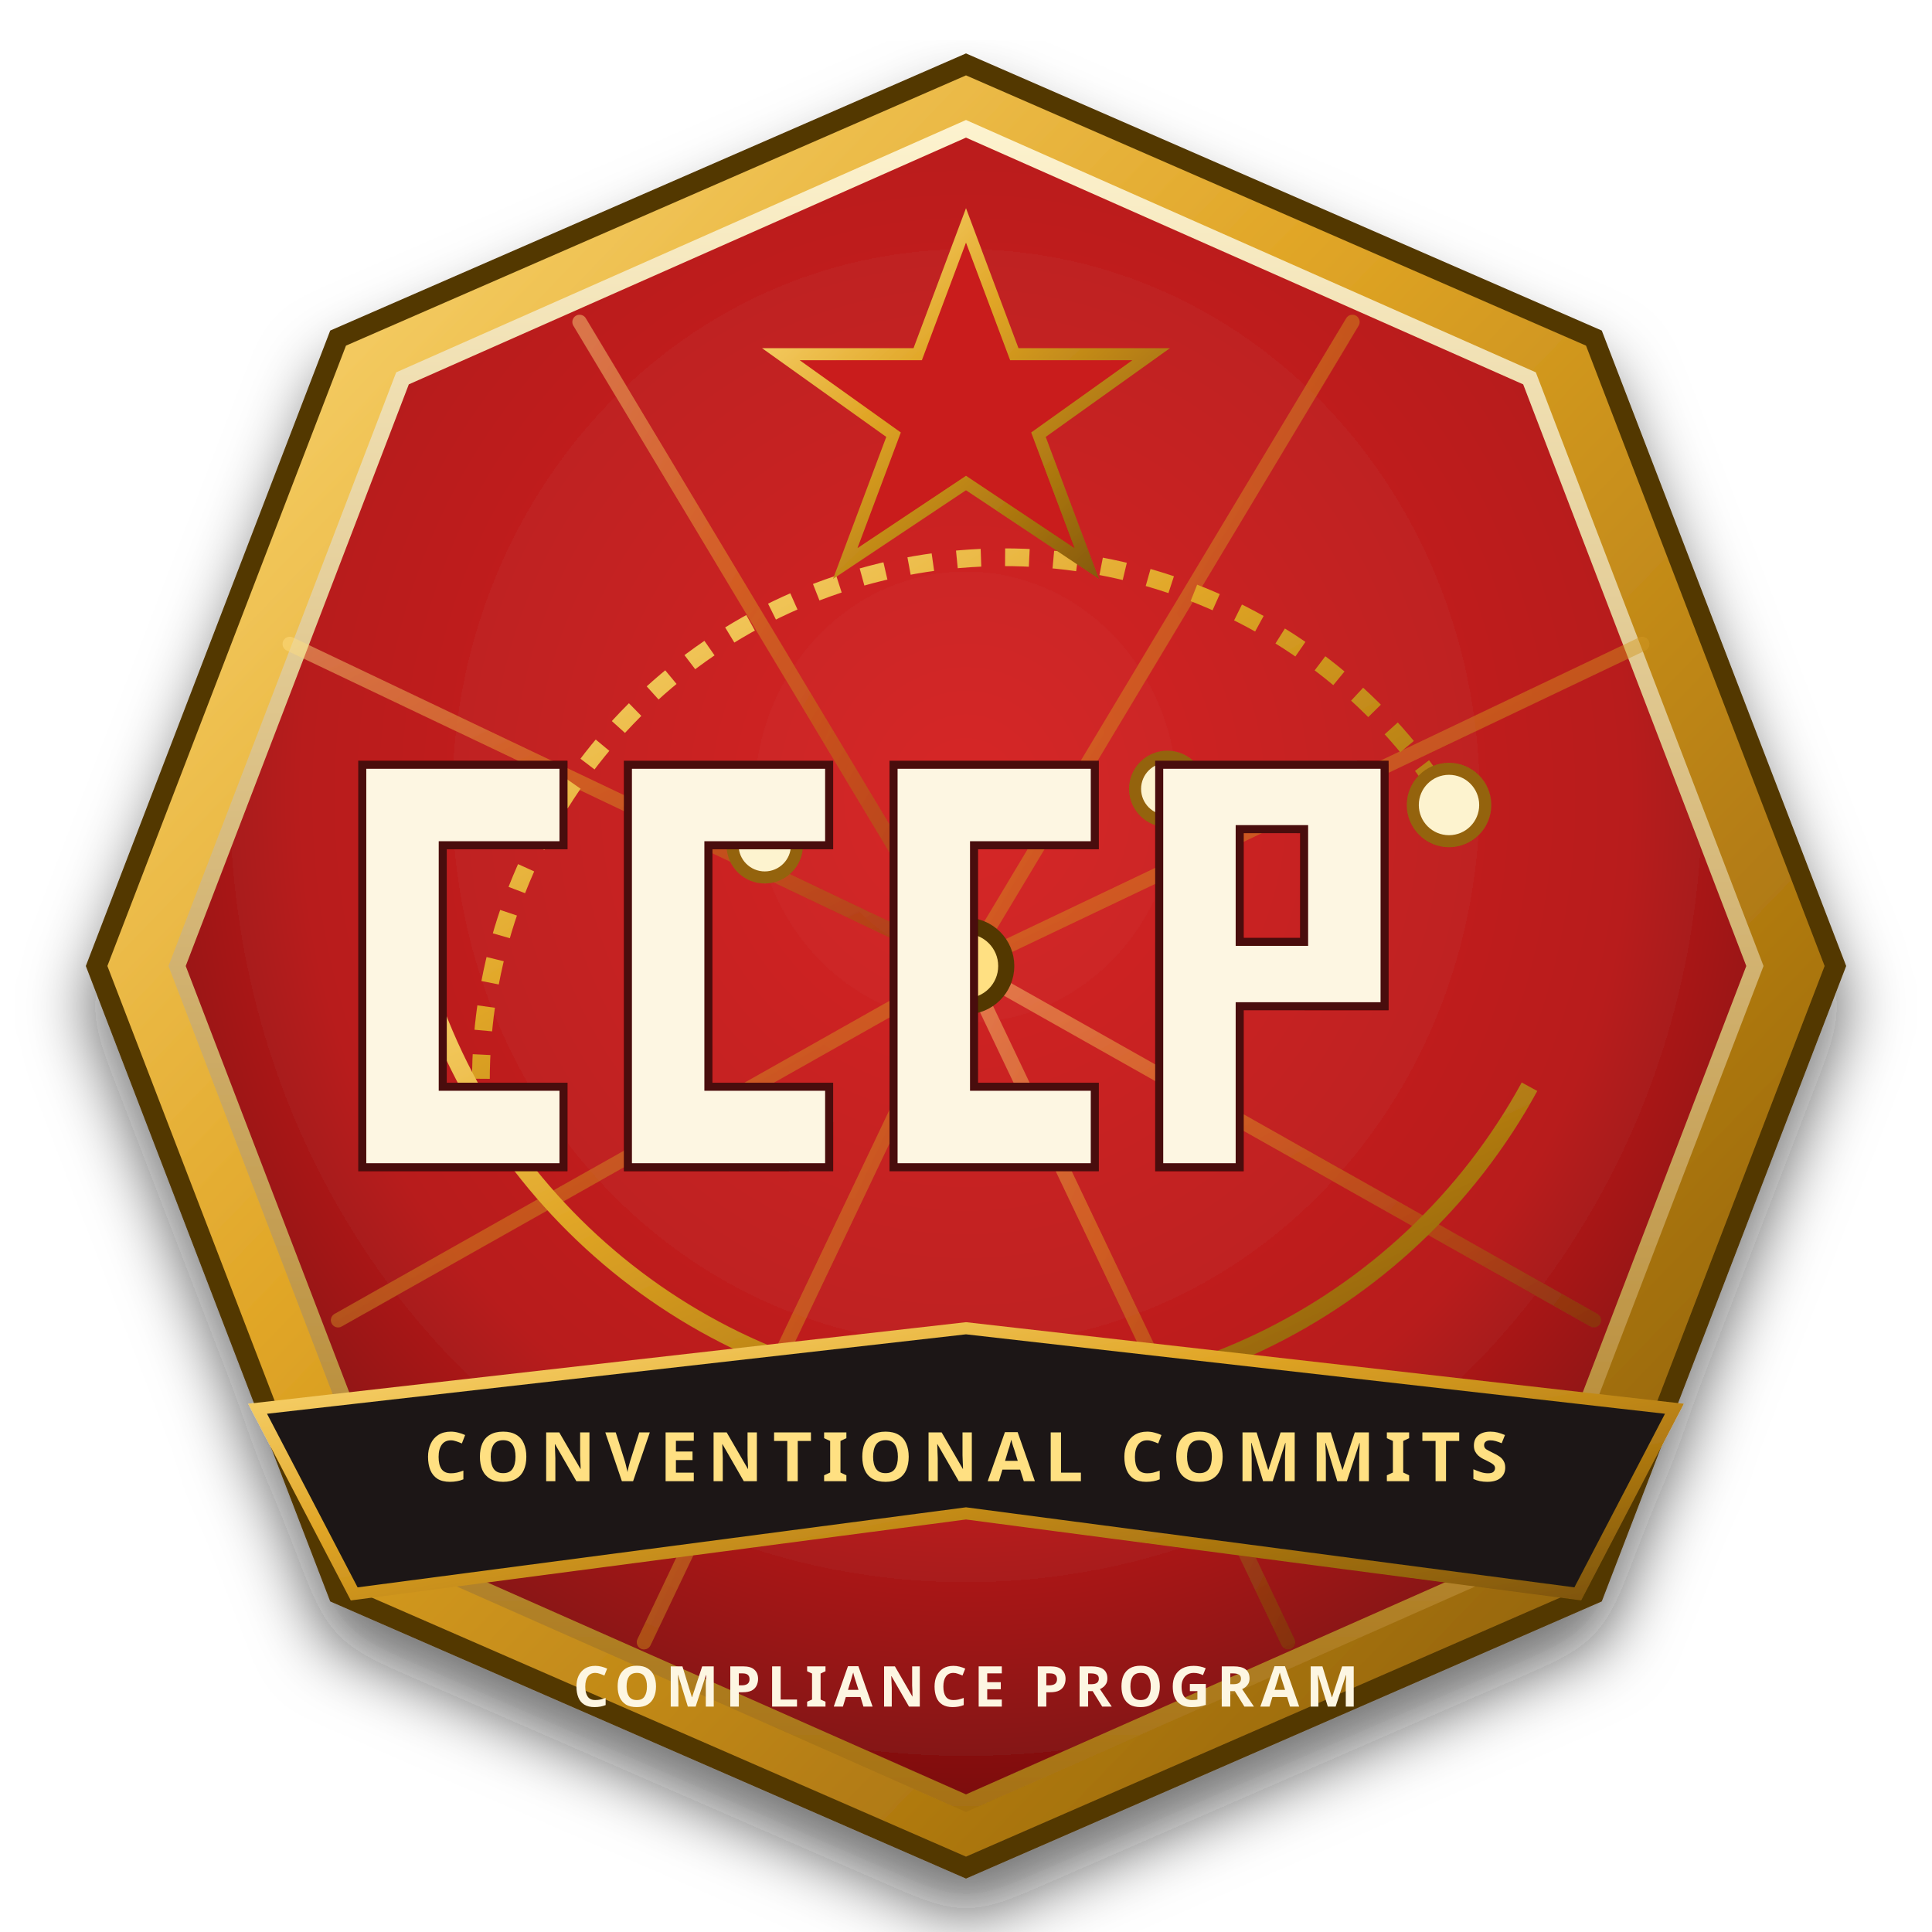
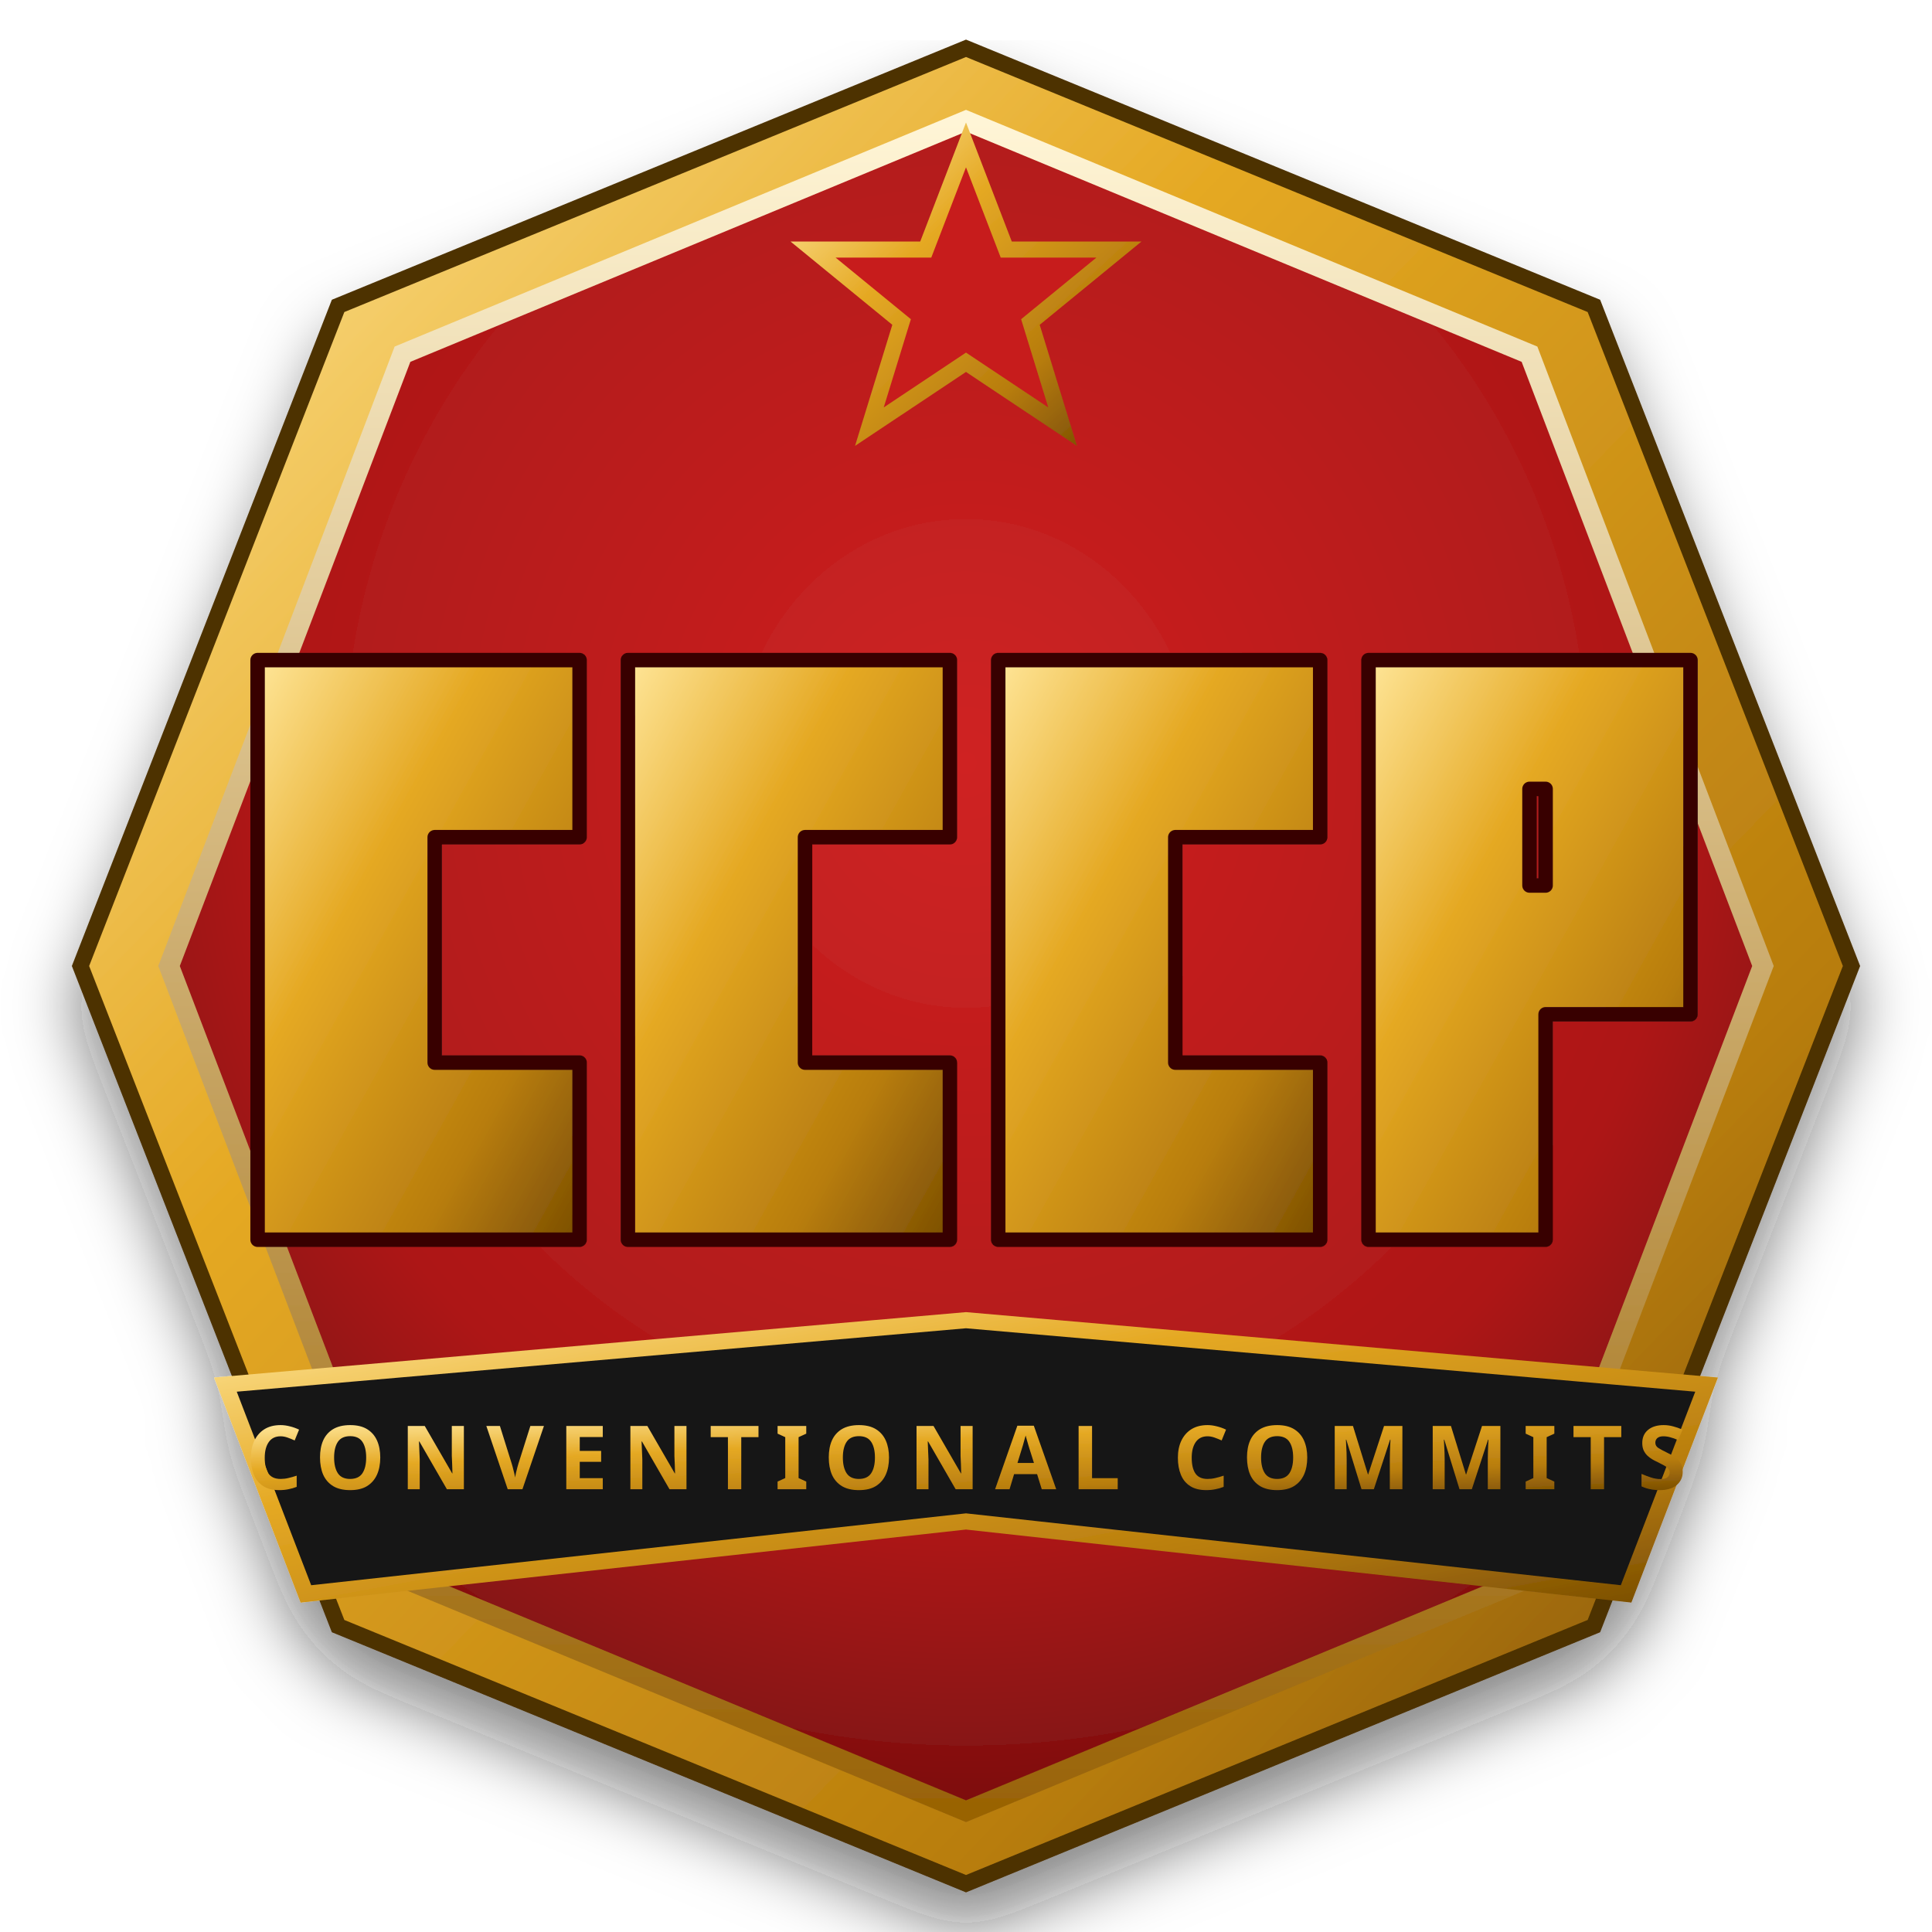
<svg xmlns="http://www.w3.org/2000/svg" viewBox="0 0 240 240" width="100%" height="100%">
  <defs>
-     <radialGradient id="redEnamel" cx="50%" cy="40%" r="60%">
-       <stop offset="0%" stop-color="#d62828" />
-       <stop offset="70%" stop-color="#b81d1d" />
-       <stop offset="100%" stop-color="#7a0f0f" />
+     <radialGradient id="sovietRed" cx="50%" cy="38%" r="65%">
+       <stop offset="0%" stop-color="#cf2323" />
+       <stop offset="70%" stop-color="#ad1818" />
+       <stop offset="100%" stop-color="#730e0e" />
    </radialGradient>
-     <linearGradient id="goldGradient" x1="0%" y1="0%" x2="100%" y2="100%">
-       <stop offset="0%" stop-color="#ffe082" />
-       <stop offset="40%" stop-color="#e0a526" />
-       <stop offset="70%" stop-color="#b37c12" />
-       <stop offset="100%" stop-color="#7c5306" />
+     <linearGradient id="sovietGold" x1="0%" y1="0%" x2="100%" y2="100%">
+       <stop offset="0%" stop-color="#ffe699" />
+       <stop offset="35%" stop-color="#e5a924" />
+       <stop offset="75%" stop-color="#b87d0e" />
+       <stop offset="100%" stop-color="#7a4e03" />
    </linearGradient>
-     <linearGradient id="metalRim" x1="0%" y1="0%" x2="0%" y2="100%">
-       <stop offset="0%" stop-color="#fdf3cf" />
-       <stop offset="100%" stop-color="#a67111" />
+     <linearGradient id="goldEdge" x1="0%" y1="0%" x2="0%" y2="100%">
+       <stop offset="0%" stop-color="#fff5d6" />
+       <stop offset="100%" stop-color="#996305" />
    </linearGradient>
-     <filter id="badgeShadow" x="-10%" y="-10%" width="125%" height="125%">
-       <feDropShadow dx="0" dy="5" stdDeviation="4" flood-color="#14110f" flood-opacity="0.6" />
+     <filter id="medalShadow" x="-10%" y="-10%" width="125%" height="125%">
+       <feDropShadow dx="0" dy="5" stdDeviation="4" flood-color="#14110f" flood-opacity="0.5" />
    </filter>
  </defs>
-   <g filter="url(#badgeShadow)">
-     <polygon points="120,8 198,42 228,120 198,198 120,232 42,198 12,120 42,42" fill="url(#goldGradient)" stroke="#533804" stroke-width="2.5" />
-     <polygon points="120,16 190,47 218,120 190,193 120,224 50,193 22,120 50,47" fill="url(#redEnamel)" stroke="url(#metalRim)" stroke-width="2" />
-     <g stroke="url(#goldGradient)" stroke-width="1.8" opacity="0.45" stroke-linecap="round">
-       <line x1="120" y1="120" x2="120" y2="24" />
-       <line x1="120" y1="120" x2="168" y2="40" />
-       <line x1="120" y1="120" x2="204" y2="80" />
-       <line x1="120" y1="120" x2="216" y2="120" />
-       <line x1="120" y1="120" x2="198" y2="164" />
-       <line x1="120" y1="120" x2="160" y2="204" />
-       <line x1="120" y1="120" x2="80" y2="204" />
-       <line x1="120" y1="120" x2="42" y2="164" />
-       <line x1="120" y1="120" x2="24" y2="120" />
-       <line x1="120" y1="120" x2="36" y2="80" />
-       <line x1="120" y1="120" x2="72" y2="40" />
+   <g filter="url(#medalShadow)">
+     <polygon points="120,6 198,38 230,120 198,202 120,234 42,202 10,120 42,38" fill="url(#sovietGold)" stroke="#4d3202" stroke-width="2" />
+     <polygon points="120,15 190,44 219,120 190,196 120,225 50,196 21,120 50,44" fill="url(#sovietRed)" stroke="url(#goldEdge)" stroke-width="2.5" />
+     <g transform="translate(120, 36)">
+       <polygon points="0,-18 5,-5 19,-5 8,4 12,17 0,9 -12,17 -8,4 -19,-5 -5,-5" fill="#c71c1c" stroke="url(#sovietGold)" stroke-width="2" />
    </g>
-     <path d="M 60,140 A 65,65 0 0,1 180,100" fill="none" stroke="url(#goldGradient)" stroke-width="2.2" stroke-dasharray="3,3" />
-     <path d="M 50,110 A 75,75 0 0,0 190,135" fill="none" stroke="url(#goldGradient)" stroke-width="2.2" />
-     <circle cx="60" cy="140" r="4.5" fill="#fdf3cf" stroke="#94630e" stroke-width="1.5" />
-     <circle cx="95" cy="105" r="4" fill="#fdf3cf" stroke="#94630e" stroke-width="1.5" />
-     <circle cx="145" cy="98" r="4" fill="#fdf3cf" stroke="#94630e" stroke-width="1.5" />
-     <circle cx="180" cy="100" r="4.5" fill="#fdf3cf" stroke="#94630e" stroke-width="1.5" />
-     <circle cx="120" cy="120" r="5" fill="#ffe082" stroke="#533804" stroke-width="2" />
-     <polygon points="120,28 126,44 143,44 129,54 135,70 120,60 105,70 111,54 97,44 114,44" fill="#c91a1a" stroke="url(#goldGradient)" stroke-width="1.5" />
-     <g fill="#fdf6e2" stroke="#4a0808" stroke-width="1">
-       <path d="M 45,95 H 70 V 105 H 55 V 135 H 70 V 145 H 45 Z" fill="#fdf6e2" />
-       <path d="M 78,95 H 103 V 105 H 88 V 135 H 103 V 145 H 78 Z" fill="#fdf6e2" />
-       <path d="M 111,95 H 136 V 105 H 121 V 135 H 136 V 145 H 111 Z" fill="#fdf6e2" />
-       <path d="M 144,95 H 172 V 125 H 154 V 145 H 144 Z M 154,103 V 117 H 162 V 103 Z" fill="#fdf6e2" />
+     <g fill="url(#sovietGold)" stroke="#380505" stroke-width="1.8" stroke-linejoin="round">
+       <path d="M 32,82 H 72 V 104 H 54 V 132 H 72 V 154 H 32 Z" />
+       <path d="M 78,82 H 118 V 104 H 100 V 132 H 118 V 154 H 78 Z" />
+       <path d="M 124,82 H 164 V 104 H 146 V 132 H 164 V 154 H 124 Z" />
+       <path d="M 170,82 H 210 V 126 H 192 V 154 H 170 Z M 190,98 V 110 H 192 V 98 Z" />
    </g>
-     <path d="M 32,175 L 120,165 L 208,175 L 196,198 L 120,188 L 44,198 Z" fill="#1b1918" stroke="url(#goldGradient)" stroke-width="1.5" />
-     <text x="120" y="184" text-anchor="middle" font-family="'Trebuchet MS', 'Impact', sans-serif" font-size="8.5" font-weight="900" letter-spacing="1.2" fill="#ffe082">CONVENTIONAL COMMITS</text>
-     <text x="120" y="212" text-anchor="middle" font-family="'Trebuchet MS', 'Arial Black', sans-serif" font-size="7" font-weight="bold" letter-spacing="0.8" fill="#fdf6e2">COMPLIANCE PROGRAM</text>
+     <path d="M 28,172 L 120,164 L 212,172 L 202,198 L 120,189 L 38,198 Z" fill="#171514" stroke="url(#sovietGold)" stroke-width="2" />
+     <text x="120" y="185" text-anchor="middle" font-family="'Oswald', 'Trebuchet MS', 'Impact', sans-serif" font-size="11" font-weight="900" letter-spacing="1.8" fill="url(#sovietGold)">CONVENTIONAL COMMITS</text>
  </g>
</svg>
